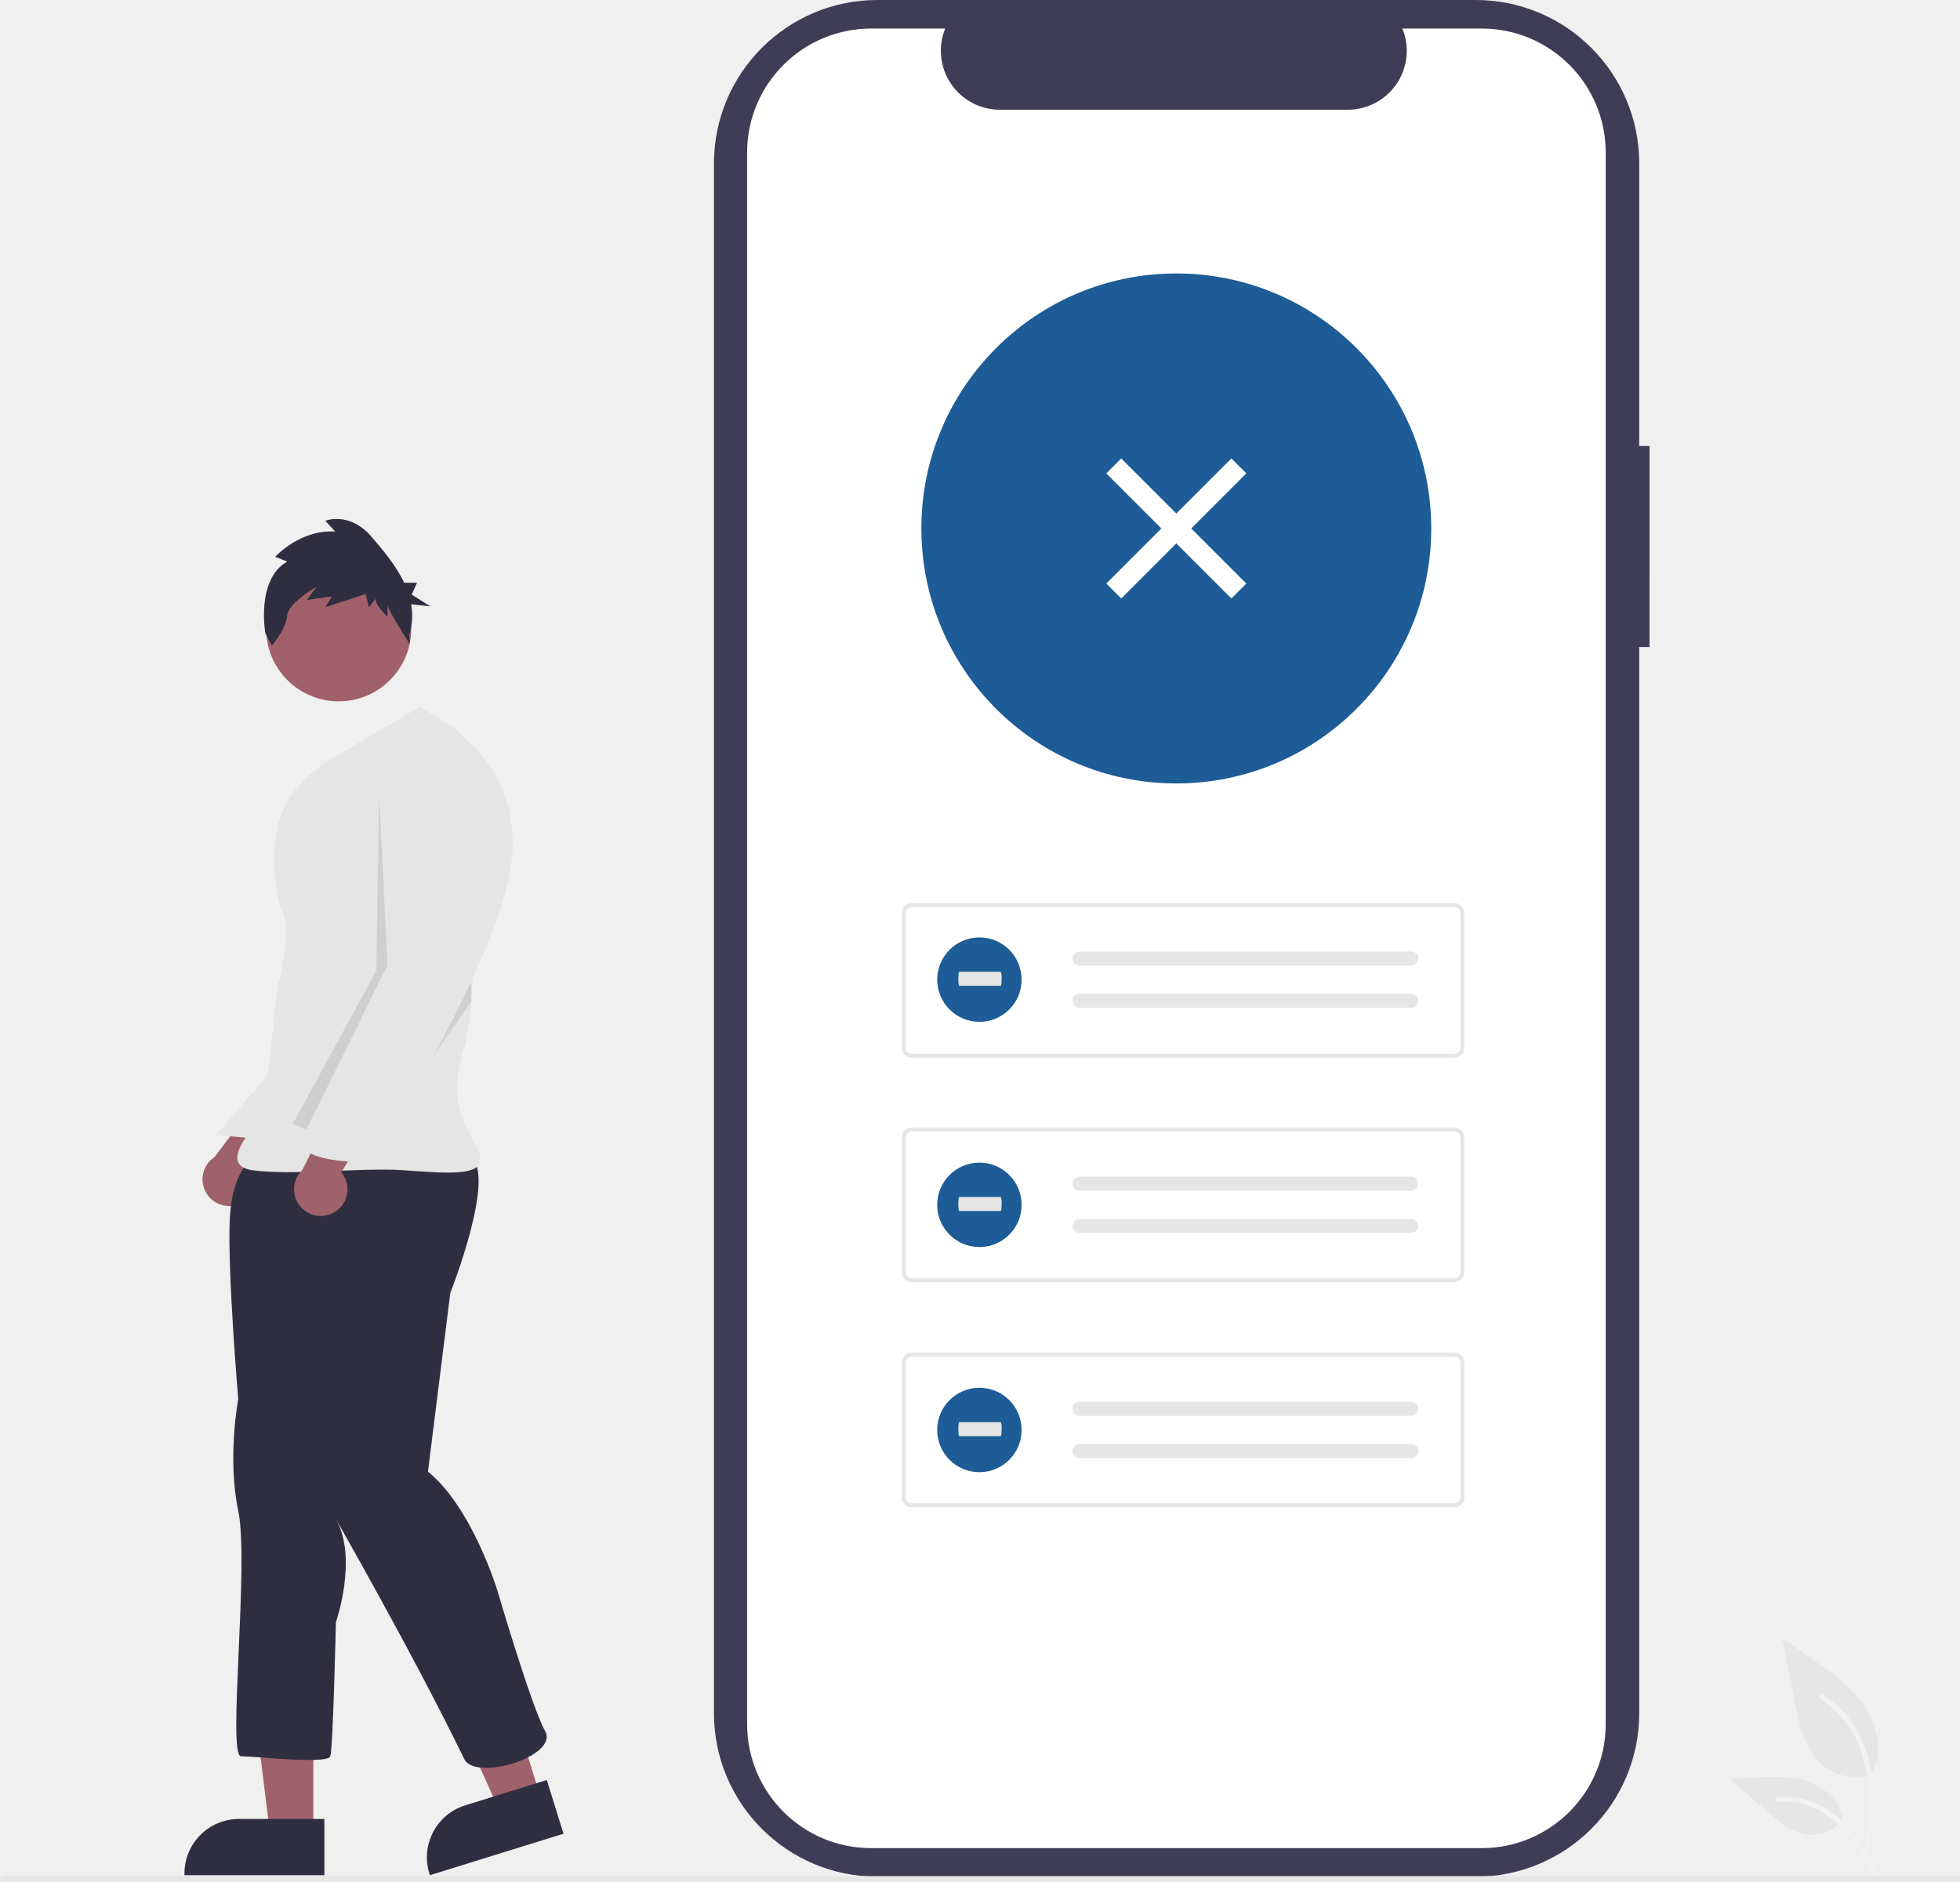
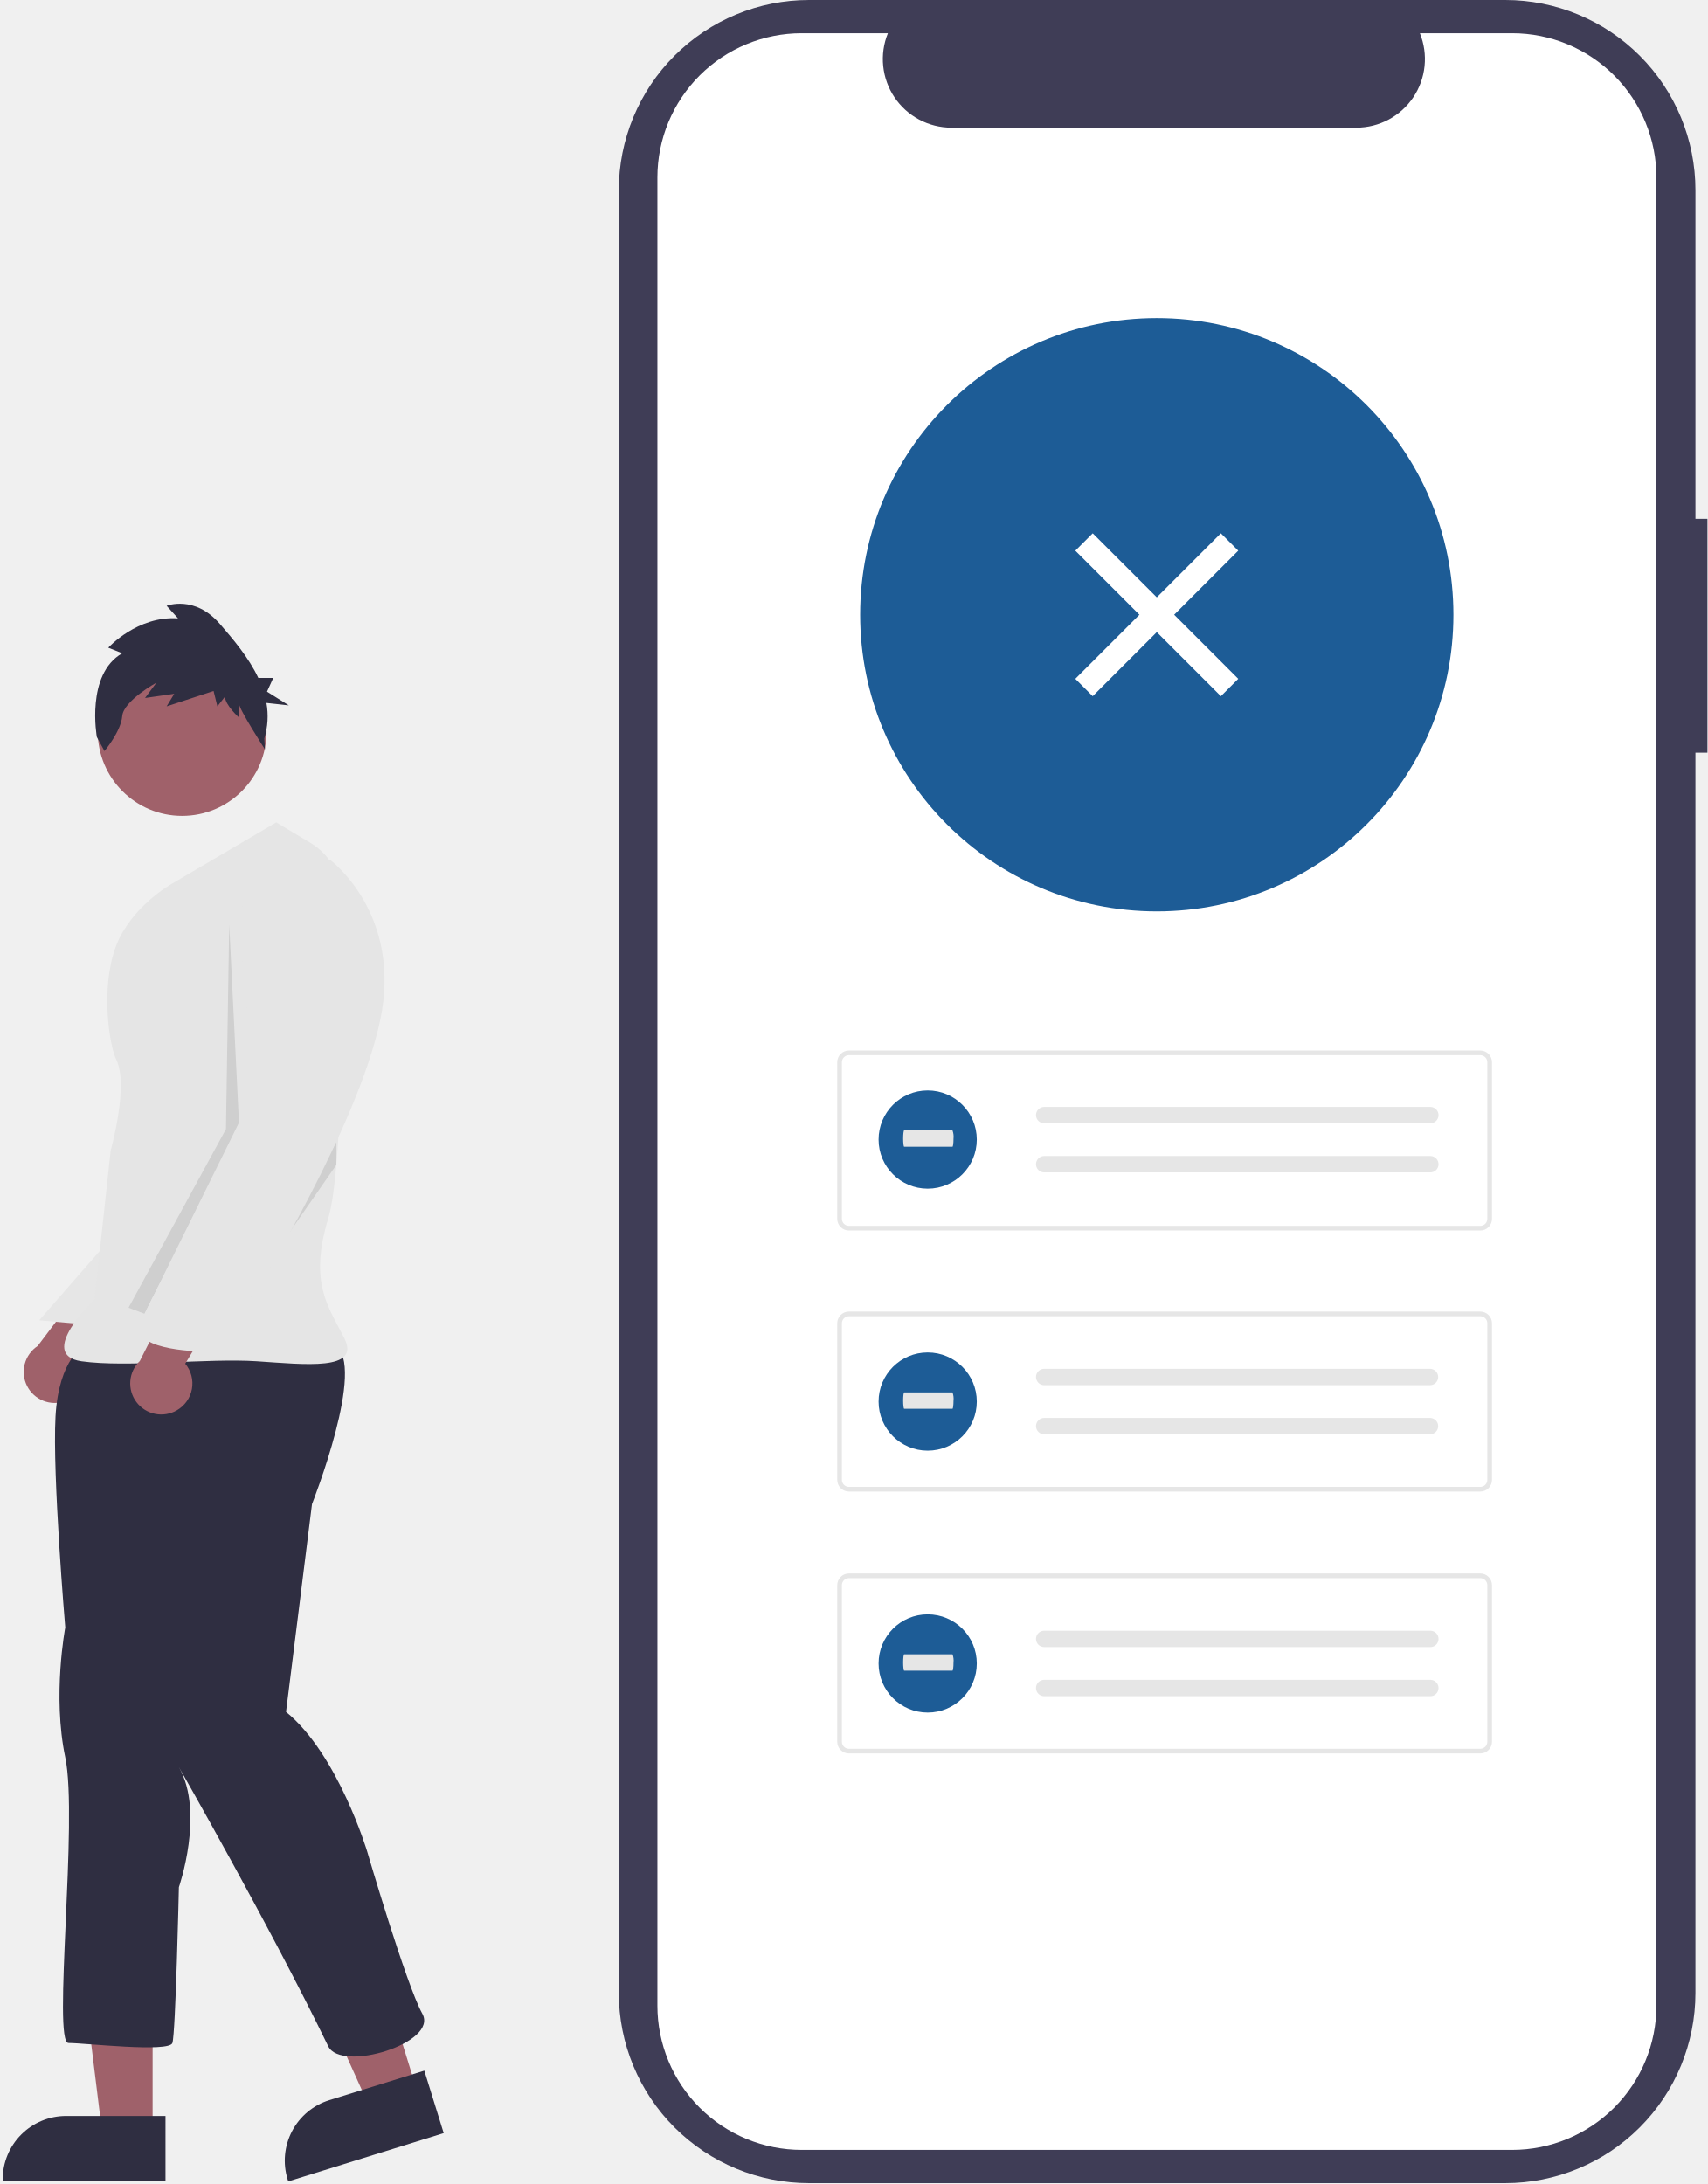
- <svg xmlns="http://www.w3.org/2000/svg" data-name="Layer 1" width="742.417" height="712.573" viewBox="0 0 742.417 712.573">
-   <path id="aa38b2e7-2ea9-4025-adcf-83f87c0cfc4a-1562" data-name="Path 968" d="M853.606,262.605h-3.9v-106.977a61.915,61.915,0,0,0-61.915-61.915h-226.65a61.915,61.915,0,0,0-61.916,61.914v586.884a61.915,61.915,0,0,0,61.915,61.915h226.648a61.915,61.915,0,0,0,61.915-61.915v-403.758h3.9Z" transform="translate(-228.7915 -93.71349)" fill="#3f3d56" />
-   <path id="f27259c2-0089-4137-bfd8-cb22dff914f1-1563" data-name="Path 969" d="M837.006,151.481v595.175a46.959,46.959,0,0,1-46.942,46.952h-231.3a46.966,46.966,0,0,1-46.973-46.952v-595.175a46.965,46.965,0,0,1,46.971-46.951h28.058a22.329,22.329,0,0,0,20.656,30.74h131.868a22.329,22.329,0,0,0,20.656-30.74h30.055a46.959,46.959,0,0,1,46.951,46.942Z" transform="translate(-228.7915 -93.71349)" fill="#fff" />
-   <circle id="fc31cc31-f989-45cc-bd1e-521a0ee1871b" data-name="Ellipse 18" cx="445.565" cy="200.129" r="96.565" fill="#1d5c96" />
-   <path id="a573942c-3bf3-4c43-b474-689725a927f7-1564" data-name="Path 39" d="M779.672,494.309h-205.537a3.81,3.81,0,0,1-3.806-3.806V439.519a3.811,3.811,0,0,1,3.806-3.806h205.537a3.811,3.811,0,0,1,3.806,3.806v50.985a3.811,3.811,0,0,1-3.806,3.806Zm-205.537-57.074a2.286,2.286,0,0,0-2.284,2.284v50.985a2.286,2.286,0,0,0,2.284,2.284h205.537a2.286,2.286,0,0,0,2.284-2.284v-50.985a2.286,2.286,0,0,0-2.284-2.284Z" transform="translate(-228.7915 -93.71349)" fill="#e6e6e6" />
-   <path id="fb5feb1e-1fe2-48fa-806d-0a2b51d12b49-1565" data-name="Path 40" d="M637.699,454.074a2.664,2.664,0,0,0,0,5.329h125.605a2.665,2.665,0,0,0,.204-5.326q-.059-.002-.117-.002h-125.692Z" transform="translate(-228.7915 -93.71349)" fill="#e6e6e6" />
-   <path id="bcb9932f-0864-4b7e-b0ed-f7254bb9b8bf-1566" data-name="Path 41" d="M637.699,470.058a2.664,2.664,0,0,0,0,5.329h125.605a2.665,2.665,0,0,0,.204-5.326q-.059-.002-.117-.002h-125.692Z" transform="translate(-228.7915 -93.71349)" fill="#e6e6e6" />
-   <path id="f88e2a8b-becc-4da9-bd36-af011daaaaf2-1567" data-name="Path 42" d="M779.672,579.289h-205.537a3.81,3.81,0,0,1-3.806-3.806V524.499a3.811,3.811,0,0,1,3.806-3.806h205.537a3.811,3.811,0,0,1,3.806,3.806v50.985A3.811,3.811,0,0,1,779.672,579.289Zm-205.537-57.074a2.286,2.286,0,0,0-2.284,2.284v50.985a2.286,2.286,0,0,0,2.284,2.284h205.537a2.286,2.286,0,0,0,2.284-2.284v-50.985a2.286,2.286,0,0,0-2.284-2.284Z" transform="translate(-228.7915 -93.71349)" fill="#e6e6e6" />
-   <path id="e192d34f-2ccc-4f79-b47a-46430e4d87f6-1568" data-name="Path 43" d="M637.699,539.33a2.664,2.664,0,0,0,0,5.329h125.605a2.665,2.665,0,0,0,.087-5.328h-125.692Z" transform="translate(-228.7915 -93.71349)" fill="#e6e6e6" />
-   <path id="b230677c-48cc-4ee6-87d6-a753204ffe47-1569" data-name="Path 44" d="M637.699,555.318a2.664,2.664,0,0,0,0,5.329h125.605a2.665,2.665,0,0,0,.087-5.328h-125.692Z" transform="translate(-228.7915 -93.71349)" fill="#e6e6e6" />
-   <path id="b88a2a79-0ae3-4fd9-9894-02e0db9a2271-1570" data-name="Path 39-2" d="M779.672,664.547h-205.537a3.81,3.81,0,0,1-3.806-3.806V609.758a3.811,3.811,0,0,1,3.806-3.806h205.537a3.811,3.811,0,0,1,3.806,3.806v50.985a3.811,3.811,0,0,1-3.806,3.806Zm-205.537-57.074a2.286,2.286,0,0,0-2.284,2.284v50.985a2.286,2.286,0,0,0,2.284,2.284h205.537a2.286,2.286,0,0,0,2.284-2.284v-50.985a2.286,2.286,0,0,0-2.284-2.284Z" transform="translate(-228.7915 -93.71349)" fill="#e6e6e6" />
-   <path id="aa2394a9-8b56-4a12-a2cd-a583e6ea12eb-1571" data-name="Path 40-2" d="M637.699,624.591a2.664,2.664,0,1,0,0,5.329h125.605a2.665,2.665,0,0,0,.204-5.326q-.059-.002-.117-.002h-125.692Z" transform="translate(-228.7915 -93.71349)" fill="#e6e6e6" />
-   <path id="bc352cb2-8959-4b51-bd18-df6817a9a47e-1572" data-name="Path 41-2" d="M637.699,640.578a2.664,2.664,0,0,0,0,5.329h125.605a2.665,2.665,0,0,0,.204-5.326q-.059-.002-.117-.002h-125.692Z" transform="translate(-228.7915 -93.71349)" fill="#e6e6e6" />
-   <path id="b30ee82f-5b3a-4aa4-9db7-ead828191937-1573" data-name="Path 970" d="M969.27,806.287h-738.541c-1.071,0-1.938-.468-1.938-1.045s.868-1.045,1.938-1.045H969.271c1.07,0,1.938.468,1.938,1.045S970.341,806.287,969.27,806.287Z" transform="translate(-228.7915 -93.71349)" fill="#e6e6e6" />
-   <g id="f24cf2fd-107c-4150-a0f1-6f6b12d88bf3" data-name="Group 58">
-     <path id="a2b576eb-bb95-4480-aa60-cd8aa023fe61-1574" data-name="Path 438" d="M937.992,765.522a19.474,19.474,0,0,1-18.806-3.313c-6.587-5.528-8.652-14.636-10.332-23.07l-4.97-24.945,10.405,7.165c7.483,5.152,15.134,10.47,20.316,17.933s7.443,17.651,3.28,25.726" transform="translate(-228.7915 -93.71349)" fill="#e6e6e6" />
-     <path id="fe1c5433-44e0-47a6-8430-329cbd7c4dea-1575" data-name="Path 439" d="M936.385,797.459c1.31-9.542,2.657-19.206,1.738-28.849-.816-8.565-3.429-16.93-8.749-23.789a39.574,39.574,0,0,0-10.153-9.2c-1.015-.641-1.95.968-.939,1.606a37.622,37.622,0,0,1,14.881,17.956c3.24,8.241,3.76,17.224,3.2,25.977-.338,5.294-1.053,10.553-1.774,15.805a.964.964,0,0,0,.65,1.144.936.936,0,0,0,1.144-.65Z" transform="translate(-228.7915 -93.71349)" fill="#f2f2f2" />
-     <path id="f0043cfc-c9b9-4981-8afd-8c13c1b6f93f-1576" data-name="Path 442" d="M926.958,782.148a14.336,14.336,0,0,1-12.491,6.447c-6.323-.3-11.595-4.713-16.34-8.9l-14.035-12.395,9.289-.444c6.68-.32,13.533-.618,19.9,1.442s12.231,7.018,13.394,13.6" transform="translate(-228.7915 -93.71349)" fill="#e6e6e6" />
-     <path id="b883c521-5e9e-4a38-b47c-4f8b0cd8c6cd-1577" data-name="Path 443" d="M940.086,802.943c-6.3-11.156-13.618-23.555-26.685-27.518a29.779,29.779,0,0,0-11.224-1.159c-1.192.1-.894,1.94.3,1.837a27.665,27.665,0,0,1,17.912,4.739c5.051,3.438,8.983,8.217,12.311,13.286,2.039,3.1,3.865,6.341,5.691,9.573C938.971,804.733,940.677,803.988,940.086,802.943Z" transform="translate(-228.7915 -93.71349)" fill="#f2f2f2" />
-   </g>
-   <g id="b241f6a5-c54d-499c-8ecd-4235a19d143f" data-name="Group 59">
-     <circle id="bfaee8a8-2192-45bf-83cb-a2f223d41a02" data-name="Ellipse 5" cx="370.986" cy="370.985" r="15.986" fill="#1d5c96" />
-     <path id="ae47602b-fb54-4e88-955d-49b260f35f7f-1578" data-name="Path 40-3" d="M592.124,461.712c-.184,0-.333,1.193-.333,2.664s.149,2.665.333,2.665h15.719c.184.024.336-1.149.339-2.62a5.943,5.943,0,0,0-.328-2.708h-15.73Z" transform="translate(-228.7915 -93.71349)" fill="#e6e6e6" />
-   </g>
-   <g id="a1e1e52b-75f8-4aa9-8279-faf451e6aae1" data-name="Group 60">
-     <circle id="fa3a3ce2-c232-40ee-81b4-25b83d5b931c" data-name="Ellipse 5-2" cx="370.986" cy="456.278" r="15.986" fill="#1d5c96" />
-     <path id="aaaffa69-7c16-47ec-b12d-87139789d2df-1579" data-name="Path 40-4" d="M592.124,547.005c-.184,0-.333,1.193-.333,2.664s.149,2.665.333,2.665h15.719c.184.024.336-1.149.339-2.62a5.943,5.943,0,0,0-.328-2.708h-15.73Z" transform="translate(-228.7915 -93.71349)" fill="#e6e6e6" />
-   </g>
-   <g id="fd2b54c2-3dec-4fb6-9f72-e6c667a136b8" data-name="Group 61">
-     <circle id="abc19202-5605-459b-9c25-b430addb8839" data-name="Ellipse 5-3" cx="370.986" cy="541.536" r="15.986" fill="#1d5c96" />
-     <path id="f69fbb38-8754-494b-94fa-96f6df4fd0e7-1580" data-name="Path 40-5" d="M592.124,632.263c-.184,0-.333,1.193-.333,2.664s.149,2.665.333,2.665h15.719c.184.024.336-1.149.339-2.62a5.943,5.943,0,0,0-.328-2.708h-15.73Z" transform="translate(-228.7915 -93.71349)" fill="#e6e6e6" />
-   </g>
-   <rect x="670.356" y="260.342" width="8" height="67" transform="translate(-239.0551 469.193) rotate(-45)" fill="#fff" />
-   <rect x="670.356" y="260.342" width="8" height="67" transform="translate(176.501 -484.491) rotate(45)" fill="#fff" />
-   <path d="M319.051,549.848a10.056,10.056,0,0,0,5.388-14.447l23.565-26.864-18.395-2.538-19.558,25.899a10.11,10.11,0,0,0,9,17.95Z" transform="translate(-228.7915 -93.71349)" fill="#9f616a" />
-   <polygon points="118.679 694.215 102.244 694.214 94.425 630.82 118.682 630.821 118.679 694.215" fill="#9f616a" />
-   <path d="M351.662,803.86l-52.995-.002v-.67a20.628,20.628,0,0,1,20.627-20.627h.001l32.367.001Z" transform="translate(-228.7915 -93.71349)" fill="#2f2e41" />
-   <polygon points="204.713 680.461 189.017 685.334 162.751 627.11 185.917 619.918 204.713 680.461" fill="#9f616a" />
-   <path d="M442.232,788.147,391.621,803.86l-.199-.64a20.628,20.628,0,0,1,13.582-25.816l.001-0,30.912-9.597Z" transform="translate(-228.7915 -93.71349)" fill="#2f2e41" />
-   <path id="ae9bdfa9-f7e0-4b2f-8168-ca8868d01318-1581" data-name="Path 973" d="M334.884,495.656l-24.341,27.877,19.056,1.715Z" transform="translate(-228.7915 -93.71349)" fill="#e6e6e6" />
-   <path id="b88343d2-9c47-4183-8a8a-427a73d8d9be-1582" data-name="Path 975" d="M325.373,531.589s-8.455,4.227-9.512,23.251,3.171,68.7,3.171,68.7-4.227,22.194,0,42.274-4.227,93,1.057,93,32.762,3.171,33.819,0,2.114-50.729,2.114-50.729,8.455-24.308,0-39.1c0,0,29.521,51.548,48.615,90.889,4.179,8.61,35.933-1.057,30.649-10.569s-17.966-52.843-17.966-52.843-9.512-31.706-26.421-45.445l8.455-67.639s17.967-45.445,7.4-51.786S325.373,531.589,325.373,531.589Z" transform="translate(-228.7915 -93.71349)" fill="#2f2e41" />
-   <circle id="fdc24b21-a9e1-47f2-b2e4-7458730b7c21" data-name="Ellipse 182" cx="128.287" cy="238.129" r="27.478" fill="#a0616a" />
-   <path id="ac268c91-41f4-49c7-bce6-773e5eb69fa2-1583" data-name="Path 976" d="M387.727,361.434l-34.16,20.08s-13.08,7.366-17.966,20.08c-5.208,13.55-2.181,32.628,0,36.99,4.227,8.455-1.773,29.592-1.773,29.592l-5.284,48.615s-19.023,17.966-4.227,20.08,41.217-1.057,57.07,0,33.819,3.171,28.535-7.4-11.625-17.967-5.284-39.1c4.962-16.54,4.747-78.383,4.419-104.5a21.025,21.025,0,0,0-10.211-17.767Z" transform="translate(-228.7915 -93.71349)" fill="#e5e5e5" />
-   <path id="aebed2c8-94ca-417e-8b11-27e17cbf3024-1584" data-name="Path 980" d="M372.407,394.726l3.17,64.468-30.726,62.223-5.211-1.983,31.706-58.127Z" transform="translate(-228.7915 -93.71349)" opacity="0.1" style="isolation:isolate" />
-   <path id="e13ea0c4-bc86-4025-9528-1665a42d3372-1585" data-name="Path 982" d="M407.279,472.932v-7.4l-35.929,59.186Z" transform="translate(-228.7915 -93.71349)" opacity="0.1" style="isolation:isolate" />
-   <path id="eb3190ba-6b3f-4b2b-91d1-1543e580b413-1586" data-name="Path 983" d="M337.576,306.387l-4.539-1.816s9.5-10.457,22.713-9.548l-3.717-4.092s9.085-3.637,17.345,5.91c4.342,5.019,9.365,10.919,12.5,17.564h4.865l-2.03,4.471,7.106,4.471-7.294-.8a24.739,24.739,0,0,1-.69,11.579l.2,3.534s-8.459-13.089-8.459-14.905v4.547s-4.543-4.092-4.543-6.82l-2.478,3.183-1.239-5-15.28,5,2.476-4.094-9.5,1.364,3.717-5s-10.737,5.91-11.15,10.912-5.781,11.366-5.781,11.366l-2.478-4.547S325.604,313.207,337.576,306.387Z" transform="translate(-228.7915 -93.71349)" fill="#2f2e41" />
-   <path d="M355.354,552.839a10.056,10.056,0,0,0,2.738-15.174l18.423-30.62-18.554.768-14.65,28.96a10.11,10.11,0,0,0,12.043,16.067Z" transform="translate(-228.7915 -93.71349)" fill="#9f616a" />
-   <path id="a62f6567-f472-4931-86f9-ff652851a370-1587" data-name="Path 981" d="M397.24,375.175l7.926-1.585s23.779,17.438,16.381,52.314-40.16,87.719-40.16,87.719-7.4,9.512-9.512,11.625-6.341,0-4.227,3.171-3.171,5.284-3.171,5.284-23.251,0-21.137-8.455,38.047-68.7,38.047-68.7l-5.284-56.013S371.874,373.062,397.24,375.175Z" transform="translate(-228.7915 -93.71349)" fill="#e5e5e5" />
+ <svg xmlns="http://www.w3.org/2000/svg" width="556" height="711" viewBox="0 0 556 711" fill="none">
+   <path d="M555.815 168.892H551.915V61.915C551.915 45.494 545.392 29.746 533.781 18.134C522.169 6.523 506.421 8.07648e-09 490 8.07648e-09H263.35C255.219 -0 247.168 1.601 239.656 4.713C232.144 7.824 225.319 12.384 219.569 18.134C213.82 23.883 209.259 30.708 206.147 38.22C203.036 45.732 201.434 53.783 201.434 61.914V648.798C201.434 665.219 207.957 680.967 219.569 692.579C231.18 704.19 246.928 710.713 263.349 710.713H489.997C506.418 710.713 522.166 704.19 533.778 692.579C545.389 680.967 551.912 665.219 551.912 648.798V245.04H555.812L555.815 168.892Z" fill="#3F3D56" />
+   <path d="M539.215 57.768V652.943C539.213 665.393 534.267 677.333 525.465 686.138C516.662 694.942 504.723 699.891 492.273 699.895H260.973C248.518 699.897 236.572 694.951 227.763 686.146C218.955 677.341 214.004 665.398 214 652.943V57.768C214.004 45.313 218.954 33.37 227.763 24.566C236.571 15.761 248.516 10.815 260.971 10.817H289.029C287.651 14.205 287.127 17.88 287.502 21.518C287.877 25.156 289.14 28.646 291.18 31.682C293.22 34.718 295.974 37.206 299.201 38.928C302.427 40.649 306.028 41.552 309.685 41.557H441.553C445.21 41.552 448.811 40.649 452.037 38.928C455.264 37.206 458.018 34.718 460.058 31.682C462.098 28.646 463.361 25.156 463.736 21.518C464.111 17.88 463.587 14.205 462.209 10.817H492.264C504.714 10.819 516.654 15.765 525.458 24.568C534.262 33.37 539.21 45.309 539.215 57.759V57.768Z" fill="white" />
+   <path d="M376.565 296.694C429.896 296.694 473.13 253.46 473.13 200.129C473.13 146.798 429.896 103.564 376.565 103.564C323.234 103.564 280 146.798 280 200.129C280 253.46 323.234 296.694 376.565 296.694Z" fill="#1D5C96" />
+   <path d="M481.881 400.596H276.344C275.335 400.595 274.368 400.194 273.654 399.48C272.94 398.767 272.539 397.799 272.538 396.79V345.806C272.539 344.797 272.941 343.83 273.654 343.116C274.368 342.403 275.335 342.001 276.344 342H481.881C482.89 342.001 483.857 342.403 484.571 343.116C485.284 343.83 485.686 344.797 485.687 345.806V396.791C485.686 397.8 485.284 398.767 484.571 399.481C483.857 400.194 482.89 400.596 481.881 400.597V400.596ZM276.344 343.522C275.738 343.523 275.158 343.763 274.73 344.192C274.301 344.62 274.061 345.2 274.06 345.806V396.791C274.061 397.397 274.301 397.977 274.73 398.405C275.158 398.834 275.738 399.074 276.344 399.075H481.881C482.487 399.074 483.067 398.834 483.496 398.405C483.924 397.977 484.165 397.397 484.165 396.791V345.806C484.165 345.2 483.924 344.62 483.496 344.192C483.067 343.763 482.487 343.523 481.881 343.522H276.344Z" fill="#E6E6E6" />
+   <path d="M339.908 360.361C339.201 360.361 338.524 360.642 338.024 361.141C337.524 361.641 337.244 362.319 337.244 363.025C337.244 363.732 337.524 364.41 338.024 364.91C338.524 365.409 339.201 365.69 339.908 365.69H465.513C466.219 365.717 466.908 365.462 467.426 364.982C467.945 364.502 468.251 363.835 468.278 363.129C468.305 362.423 468.051 361.735 467.57 361.216C467.09 360.697 466.424 360.391 465.717 360.364C465.678 360.362 465.639 360.362 465.6 360.362L339.908 360.361Z" fill="#E6E6E6" />
+   <path d="M339.908 376.345C339.201 376.345 338.524 376.626 338.024 377.125C337.524 377.625 337.244 378.303 337.244 379.009C337.244 379.716 337.524 380.394 338.024 380.894C338.524 381.393 339.201 381.674 339.908 381.674H465.513C466.219 381.701 466.908 381.446 467.426 380.966C467.945 380.486 468.251 379.819 468.278 379.113C468.305 378.407 468.051 377.719 467.57 377.2C467.09 376.681 466.424 376.375 465.717 376.348C465.678 376.346 465.639 376.346 465.6 376.346L339.908 376.345Z" fill="#E6E6E6" />
+   <path d="M481.881 485.576H276.344C275.335 485.575 274.368 485.174 273.654 484.46C272.94 483.746 272.539 482.779 272.538 481.77V430.786C272.539 429.777 272.941 428.81 273.654 428.096C274.368 427.383 275.335 426.981 276.344 426.98H481.881C482.89 426.981 483.857 427.383 484.571 428.096C485.284 428.81 485.686 429.777 485.687 430.786V481.771C485.685 482.78 485.284 483.747 484.57 484.46C483.857 485.173 482.89 485.575 481.881 485.576ZM276.344 428.502C275.738 428.502 275.158 428.743 274.73 429.172C274.301 429.6 274.061 430.18 274.06 430.786V481.771C274.061 482.377 274.301 482.957 274.73 483.385C275.158 483.814 275.738 484.054 276.344 484.055H481.881C482.487 484.054 483.067 483.814 483.496 483.385C483.924 482.957 484.165 482.377 484.165 481.771V430.786C484.165 430.18 483.924 429.6 483.496 429.172C483.067 428.743 482.487 428.502 481.881 428.502H276.344Z" fill="#E6E6E6" />
+   <path d="M339.908 445.617C339.201 445.617 338.524 445.898 338.024 446.397C337.524 446.897 337.244 447.575 337.244 448.281C337.244 448.988 337.524 449.666 338.024 450.166C338.524 450.665 339.201 450.946 339.908 450.946H465.513C466.21 450.942 466.877 450.665 467.372 450.175C467.868 449.686 468.151 449.021 468.163 448.325C468.174 447.628 467.912 446.955 467.433 446.449C466.954 445.943 466.296 445.645 465.6 445.618H339.908V445.617Z" fill="#E6E6E6" />
+   <path d="M339.908 461.605C339.201 461.605 338.524 461.886 338.024 462.385C337.524 462.885 337.244 463.563 337.244 464.269C337.244 464.976 337.524 465.654 338.024 466.154C338.524 466.653 339.201 466.934 339.908 466.934H465.513C466.21 466.93 466.877 466.653 467.372 466.164C467.868 465.674 468.151 465.009 468.163 464.313C468.174 463.616 467.912 462.943 467.433 462.437C466.954 461.931 466.296 461.633 465.6 461.606H339.908V461.605Z" fill="#E6E6E6" />
+   <path d="M481.881 570.834H276.344C275.335 570.833 274.368 570.432 273.654 569.718C272.94 569.005 272.539 568.037 272.538 567.028V516.044C272.539 515.035 272.941 514.068 273.654 513.354C274.368 512.641 275.335 512.239 276.344 512.238H481.881C482.89 512.239 483.857 512.641 484.571 513.354C485.284 514.068 485.686 515.035 485.687 516.044V567.029C485.686 568.038 485.284 569.005 484.571 569.719C483.857 570.432 482.89 570.834 481.881 570.835V570.834ZM276.344 513.76C275.738 513.761 275.158 514.001 274.73 514.43C274.301 514.858 274.061 515.438 274.06 516.044V567.029C274.061 567.635 274.301 568.215 274.73 568.643C275.158 569.072 275.738 569.313 276.344 569.313H481.881C482.487 569.313 483.067 569.072 483.496 568.643C483.924 568.215 484.165 567.635 484.165 567.029V516.044C484.165 515.438 483.924 514.858 483.496 514.43C483.067 514.001 482.487 513.761 481.881 513.76H276.344Z" fill="#E6E6E6" />
+   <path d="M339.908 530.878C339.201 530.878 338.524 531.159 338.024 531.658C337.524 532.158 337.244 532.836 337.244 533.542C337.244 534.249 337.524 534.927 338.024 535.427C338.524 535.926 339.201 536.207 339.908 536.207H465.513C465.863 536.22 466.212 536.165 466.54 536.043C466.868 535.922 467.169 535.737 467.426 535.499C467.683 535.261 467.89 534.975 468.036 534.657C468.183 534.339 468.265 533.996 468.278 533.646C468.292 533.296 468.236 532.947 468.115 532.619C467.993 532.291 467.808 531.99 467.57 531.733C467.333 531.476 467.047 531.269 466.729 531.123C466.411 530.976 466.067 530.894 465.717 530.881C465.678 530.879 465.639 530.879 465.6 530.879L339.908 530.878Z" fill="#E6E6E6" />
+   <path d="M339.908 546.865C339.201 546.865 338.524 547.146 338.024 547.645C337.524 548.145 337.244 548.823 337.244 549.53C337.244 550.236 337.524 550.914 338.024 551.414C338.524 551.913 339.201 552.194 339.908 552.194H465.513C465.863 552.207 466.212 552.152 466.54 552.03C466.868 551.909 467.169 551.724 467.426 551.486C467.683 551.248 467.89 550.962 468.036 550.644C468.183 550.326 468.265 549.983 468.278 549.633C468.292 549.283 468.236 548.934 468.115 548.606C467.993 548.278 467.808 547.977 467.57 547.72C467.333 547.463 467.047 547.256 466.729 547.11C466.411 546.963 466.067 546.881 465.717 546.868C465.678 546.866 465.639 546.866 465.6 546.866H339.908L339.908 546.865Z" fill="#E6E6E6" />
+   <path d="M301.986 386.971C310.815 386.971 317.972 379.814 317.972 370.985C317.972 362.156 310.815 354.999 301.986 354.999C293.157 354.999 286 362.156 286 370.985C286 379.814 293.157 386.971 301.986 386.971Z" fill="#1D5C96" />
+   <path d="M294.333 367.999C294.149 367.999 294 369.192 294 370.663C294 372.134 294.149 373.328 294.333 373.328H310.052C310.236 373.352 310.388 372.179 310.391 370.708C310.493 369.792 310.381 368.865 310.063 368H294.333V367.999Z" fill="#E6E6E6" />
+   <path d="M301.986 472.264C310.815 472.264 317.972 465.107 317.972 456.278C317.972 447.449 310.815 440.292 301.986 440.292C293.157 440.292 286 447.449 286 456.278C286 465.107 293.157 472.264 301.986 472.264Z" fill="#1D5C96" />
+   <path d="M294.333 453.292C294.149 453.292 294 454.485 294 455.956C294 457.427 294.149 458.621 294.333 458.621H310.052C310.236 458.645 310.388 457.472 310.391 456.001C310.493 455.085 310.381 454.158 310.063 453.293L294.333 453.292Z" fill="#E6E6E6" />
+   <path d="M301.986 557.522C310.815 557.522 317.972 550.365 317.972 541.536C317.972 532.707 310.815 525.55 301.986 525.55C293.157 525.55 286 532.707 286 541.536C286 550.365 293.157 557.522 301.986 557.522Z" fill="#1D5C96" />
+   <path d="M294.333 538.55C294.149 538.55 294 539.743 294 541.214C294 542.685 294.149 543.879 294.333 543.879H310.052C310.236 543.903 310.388 542.73 310.391 541.259C310.493 540.343 310.381 539.416 310.063 538.551L294.333 538.55Z" fill="#E6E6E6" />
+   <path d="M355.705 173.613L350.048 179.269L397.424 226.646L403.081 220.989L355.705 173.613Z" fill="white" />
+   <path d="M403.082 179.269L397.425 173.613L350.049 220.989L355.706 226.646L403.082 179.269Z" fill="white" />
+   <path d="M21.259 456.135C22.645 455.644 23.906 454.856 24.955 453.825C26.003 452.795 26.812 451.546 27.326 450.169C27.84 448.792 28.045 447.318 27.928 445.853C27.81 444.388 27.373 442.966 26.647 441.688L50.212 414.824L31.817 412.286L12.259 438.185C10.193 439.548 8.698 441.621 8.058 444.012C7.418 446.403 7.677 448.945 8.786 451.158C9.896 453.37 11.778 455.099 14.077 456.016C16.376 456.934 18.931 456.976 21.259 456.135Z" fill="#9F616A" />
+   <path d="M49.679 694.215L33.244 694.214L25.425 630.82L49.682 630.821L49.679 694.215Z" fill="#9F616A" />
+   <path d="M53.871 710.147L0.876 710.145V709.474C0.876 704.004 3.05 698.758 6.918 694.889C10.786 691.021 16.032 688.848 21.503 688.848H21.504L53.872 688.849L53.871 710.147Z" fill="#2F2E41" />
+   <path d="M135.713 680.461L120.017 685.334L93.751 627.11L116.917 619.918L135.713 680.461Z" fill="#9F616A" />
+   <path d="M144.44 694.433L93.829 710.147L93.63 709.506C92.008 704.282 92.528 698.627 95.075 693.786C97.622 688.945 101.988 685.313 107.213 683.691L107.214 683.69L138.126 674.093L144.44 694.433Z" fill="#2F2E41" />
+   <path d="M37.093 401.943L12.752 429.82L31.808 431.535L37.093 401.943Z" fill="#E6E6E6" />
+   <path d="M27.582 437.876C27.582 437.876 19.127 442.103 18.07 461.127C17.013 480.151 21.241 529.827 21.241 529.827C21.241 529.827 17.014 552.021 21.241 572.101C25.468 592.181 17.014 665.101 22.298 665.101C27.582 665.101 55.06 668.272 56.117 665.101C57.174 661.93 58.231 614.372 58.231 614.372C58.231 614.372 66.686 590.064 58.231 575.272C58.231 575.272 87.752 626.82 106.846 666.161C111.025 674.771 142.779 665.104 137.495 655.592C132.211 646.08 119.529 602.749 119.529 602.749C119.529 602.749 110.017 571.043 93.108 557.304L101.563 489.665C101.563 489.665 119.53 444.22 108.963 437.879C98.396 431.538 27.582 437.876 27.582 437.876Z" fill="#2F2E41" />
+   <path d="M59.287 265.607C74.463 265.607 86.765 253.305 86.765 238.129C86.765 222.953 74.463 210.651 59.287 210.651C44.111 210.651 31.809 222.953 31.809 238.129C31.809 253.305 44.111 265.607 59.287 265.607Z" fill="#A0616A" />
+   <path d="M89.936 267.721L55.776 287.801C55.776 287.801 42.696 295.167 37.81 307.881C32.602 321.431 35.629 340.509 37.81 344.871C42.037 353.326 36.037 374.463 36.037 374.463L30.753 423.078C30.753 423.078 11.73 441.044 26.526 443.158C41.322 445.272 67.743 442.101 83.596 443.158C99.449 444.215 117.415 446.329 112.131 435.758C106.847 425.187 100.506 417.791 106.847 396.658C111.809 380.118 111.594 318.275 111.266 292.158C111.221 288.571 110.259 285.056 108.472 281.946C106.684 278.836 104.131 276.235 101.055 274.391L89.936 267.721Z" fill="#E5E5E5" />
+   <path opacity="0.1" d="M74.616 301.013L77.786 365.481L47.06 427.704L41.849 425.721L73.555 367.594L74.616 301.013Z" fill="black" />
+   <path opacity="0.1" d="M109.488 379.219V371.819L73.559 431.005L109.488 379.219Z" fill="black" />
+   <path d="M39.785 212.674L35.246 210.858C35.246 210.858 44.746 200.401 57.959 201.31L54.242 197.218C54.242 197.218 63.327 193.581 71.587 203.128C75.929 208.147 80.952 214.047 84.087 220.692H88.952L86.922 225.163L94.028 229.634L86.734 228.834C87.425 232.694 87.188 236.663 86.044 240.413L86.244 243.947C86.244 243.947 77.785 230.858 77.785 229.042V233.589C77.785 233.589 73.242 229.497 73.242 226.769L70.764 229.952L69.525 224.952L54.245 229.952L56.721 225.858L47.221 227.222L50.938 222.222C50.938 222.222 40.201 228.132 39.788 233.134C39.375 238.136 34.007 244.5 34.007 244.5L31.529 239.953C31.529 239.953 27.813 219.494 39.785 212.674Z" fill="#2F2E41" />
+   <path d="M57.563 459.125C58.84 458.397 59.941 457.397 60.79 456.196C61.638 454.996 62.213 453.624 62.474 452.177C62.735 450.731 62.676 449.244 62.3 447.823C61.925 446.402 61.242 445.08 60.3 443.951L78.723 413.331L60.169 414.099L45.519 443.058C43.728 444.766 42.625 447.071 42.419 449.538C42.214 452.004 42.92 454.461 44.405 456.441C45.889 458.422 48.049 459.789 50.474 460.283C52.899 460.778 55.421 460.366 57.563 459.125Z" fill="#9F616A" />
+   <path d="M99.449 281.462L107.375 279.877C107.375 279.877 131.154 297.315 123.756 332.191C116.358 367.067 83.596 419.91 83.596 419.91C83.596 419.91 76.196 429.422 74.084 431.535C71.972 433.648 67.743 431.535 69.857 434.706C71.971 437.877 66.686 439.99 66.686 439.99C66.686 439.99 43.435 439.99 45.549 431.535C47.663 423.08 83.596 362.835 83.596 362.835L78.312 306.822C78.312 306.822 74.083 279.348 99.449 281.462Z" fill="#E5E5E5" />
</svg>
